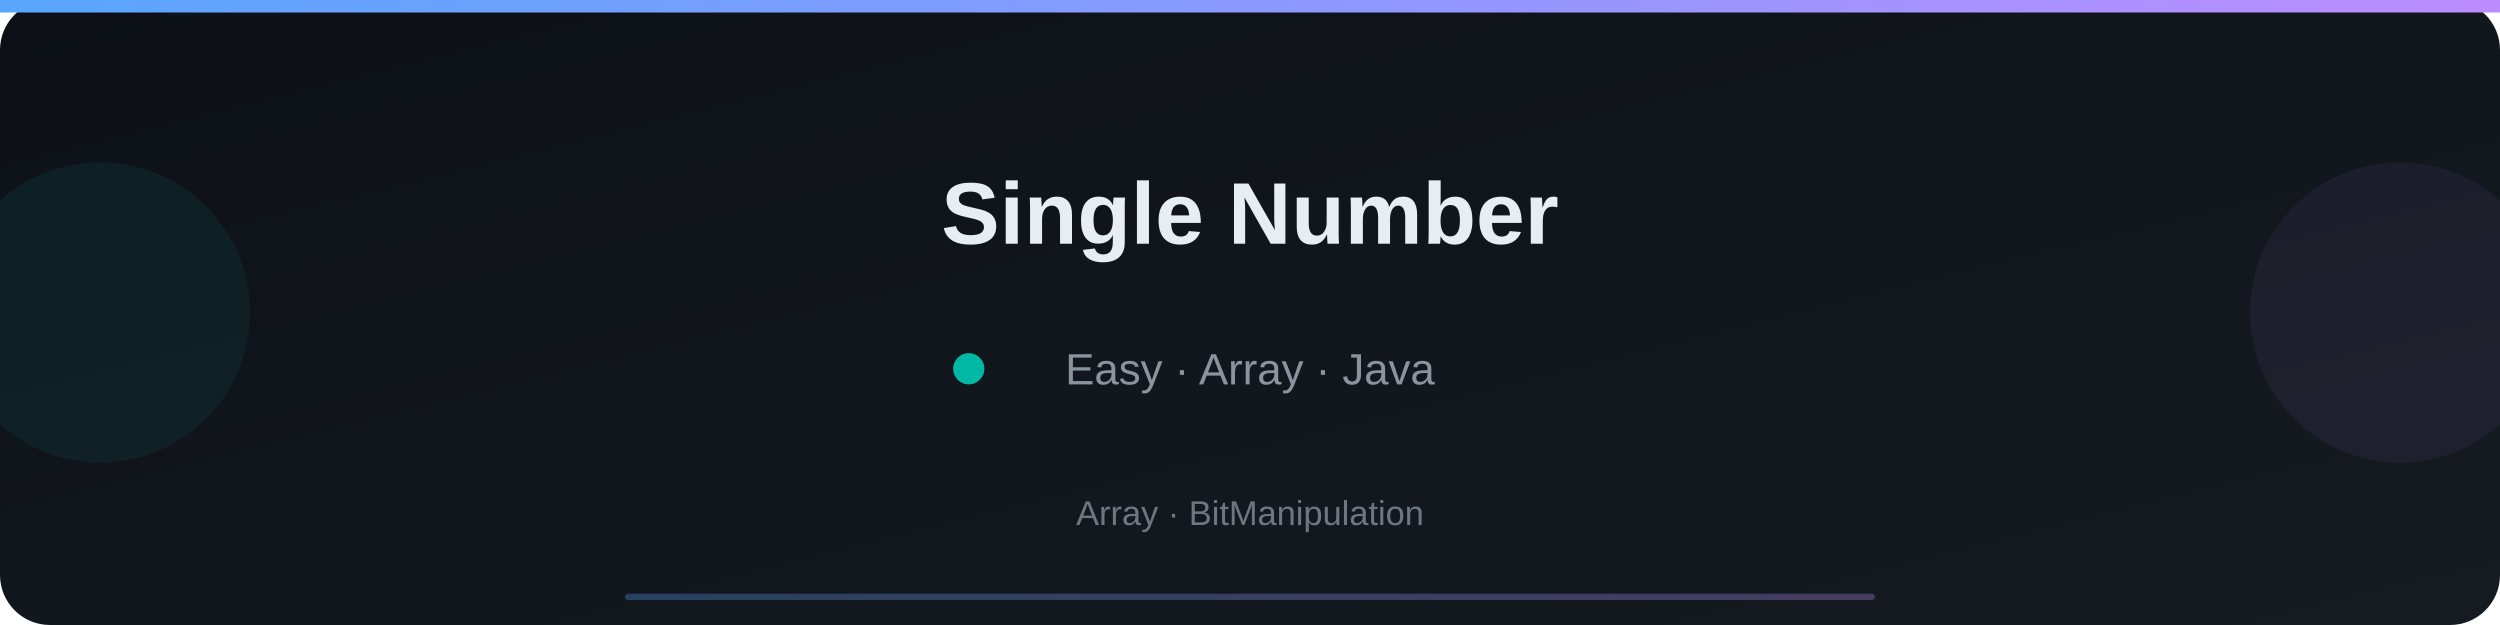
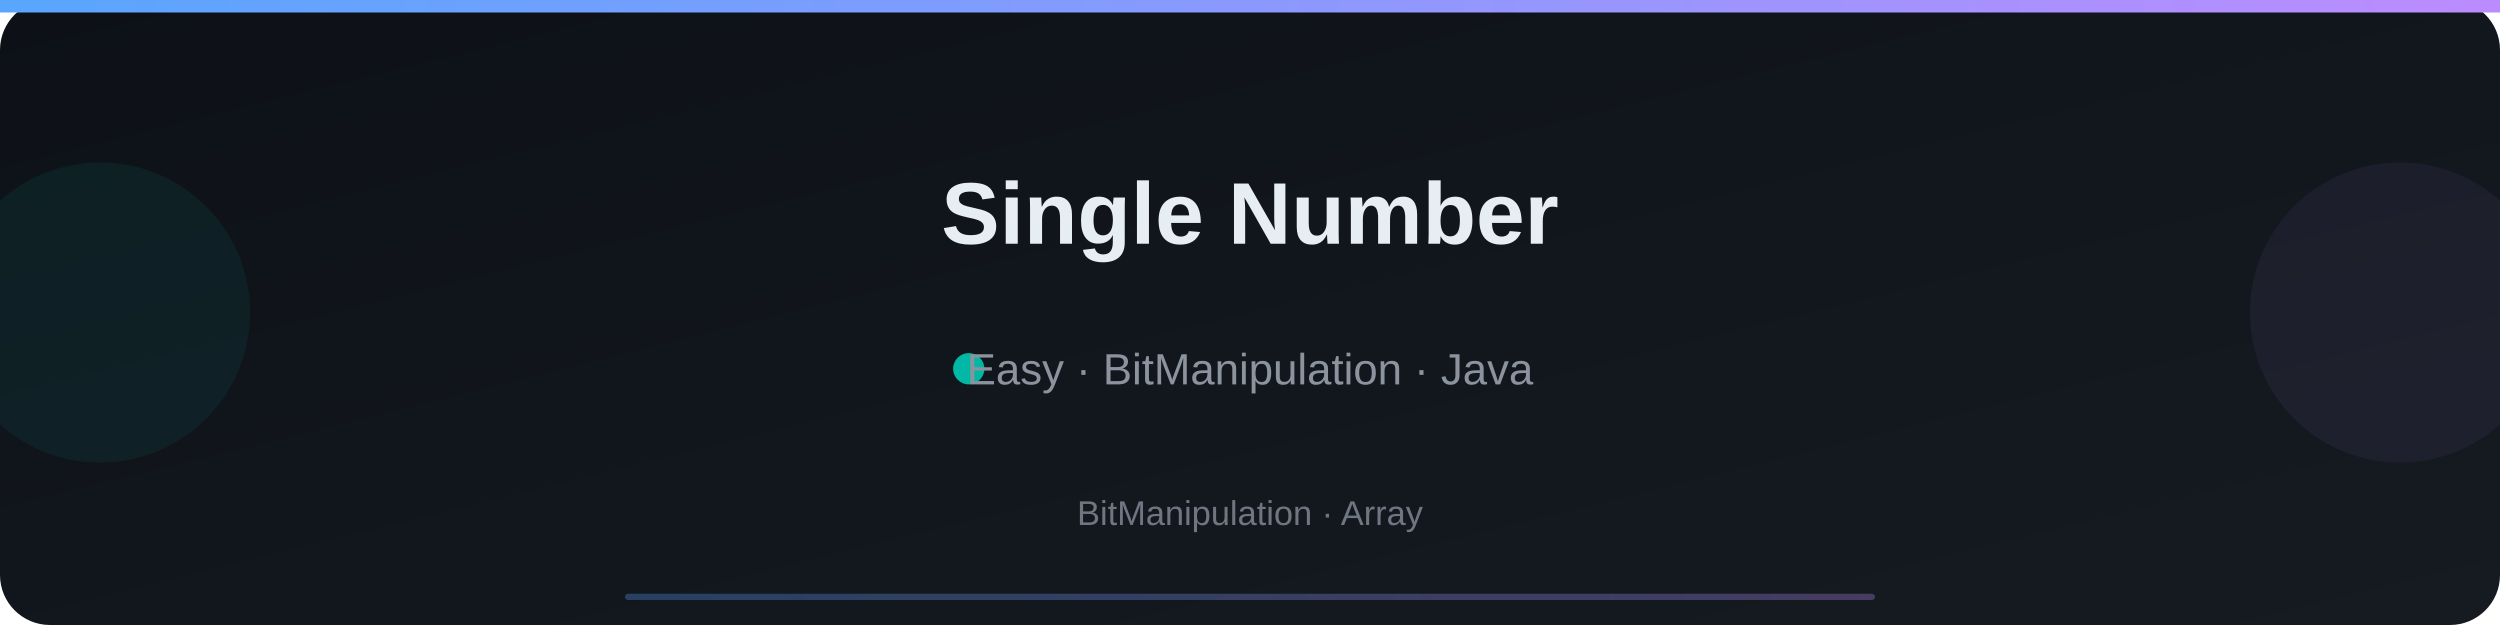
<svg xmlns="http://www.w3.org/2000/svg" width="800" height="200" viewBox="0 0 800 200">
  <defs>
    <linearGradient id="bg" x1="0" y1="0" x2="1" y2="1">
      <stop offset="0%" stop-color="#0d1117" />
      <stop offset="100%" stop-color="#161b22" />
    </linearGradient>
    <linearGradient id="accent" x1="0" y1="0" x2="1" y2="0">
      <stop offset="0%" stop-color="#58a6ff" />
      <stop offset="100%" stop-color="#bc8cff" />
    </linearGradient>
  </defs>
  <rect width="800" height="200" fill="url(#bg)" rx="16" />
  <rect y="0" width="800" height="4" fill="url(#accent)" />
  <circle cx="32" cy="100" r="48" fill="#00b8a3" opacity="0.08" />
  <circle cx="768" cy="100" r="48" fill="#bc8cff" opacity="0.06" />
  <text x="400" y="78" text-anchor="middle" font-size="28" font-weight="bold" fill="#e6edf3" font-family="Segoe UI,Arial,sans-serif">Single Number</text>
  <circle cx="310" cy="118" r="5" fill="#00b8a3" />
-   <text x="400" y="123" text-anchor="middle" font-size="14" fill="#8b949e" font-family="Segoe UI,Arial,sans-serif">Easy  ·  Array  ·  Java</text>
-   <text x="400" y="168" text-anchor="middle" font-size="11" fill="#6e7681" font-family="Segoe UI,Arial,sans-serif">Array · BitManipulation</text>
+   <text x="400" y="123" text-anchor="middle" font-size="14" fill="#8b949e" font-family="Segoe UI,Arial,sans-serif">Easy  ·  BitManipulation  ·  Java</text>
+   <text x="400" y="168" text-anchor="middle" font-size="11" fill="#6e7681" font-family="Segoe UI,Arial,sans-serif">BitManipulation · Array</text>
  <rect x="200" y="190" width="400" height="2" fill="url(#accent)" opacity="0.3" rx="1" />
</svg>
